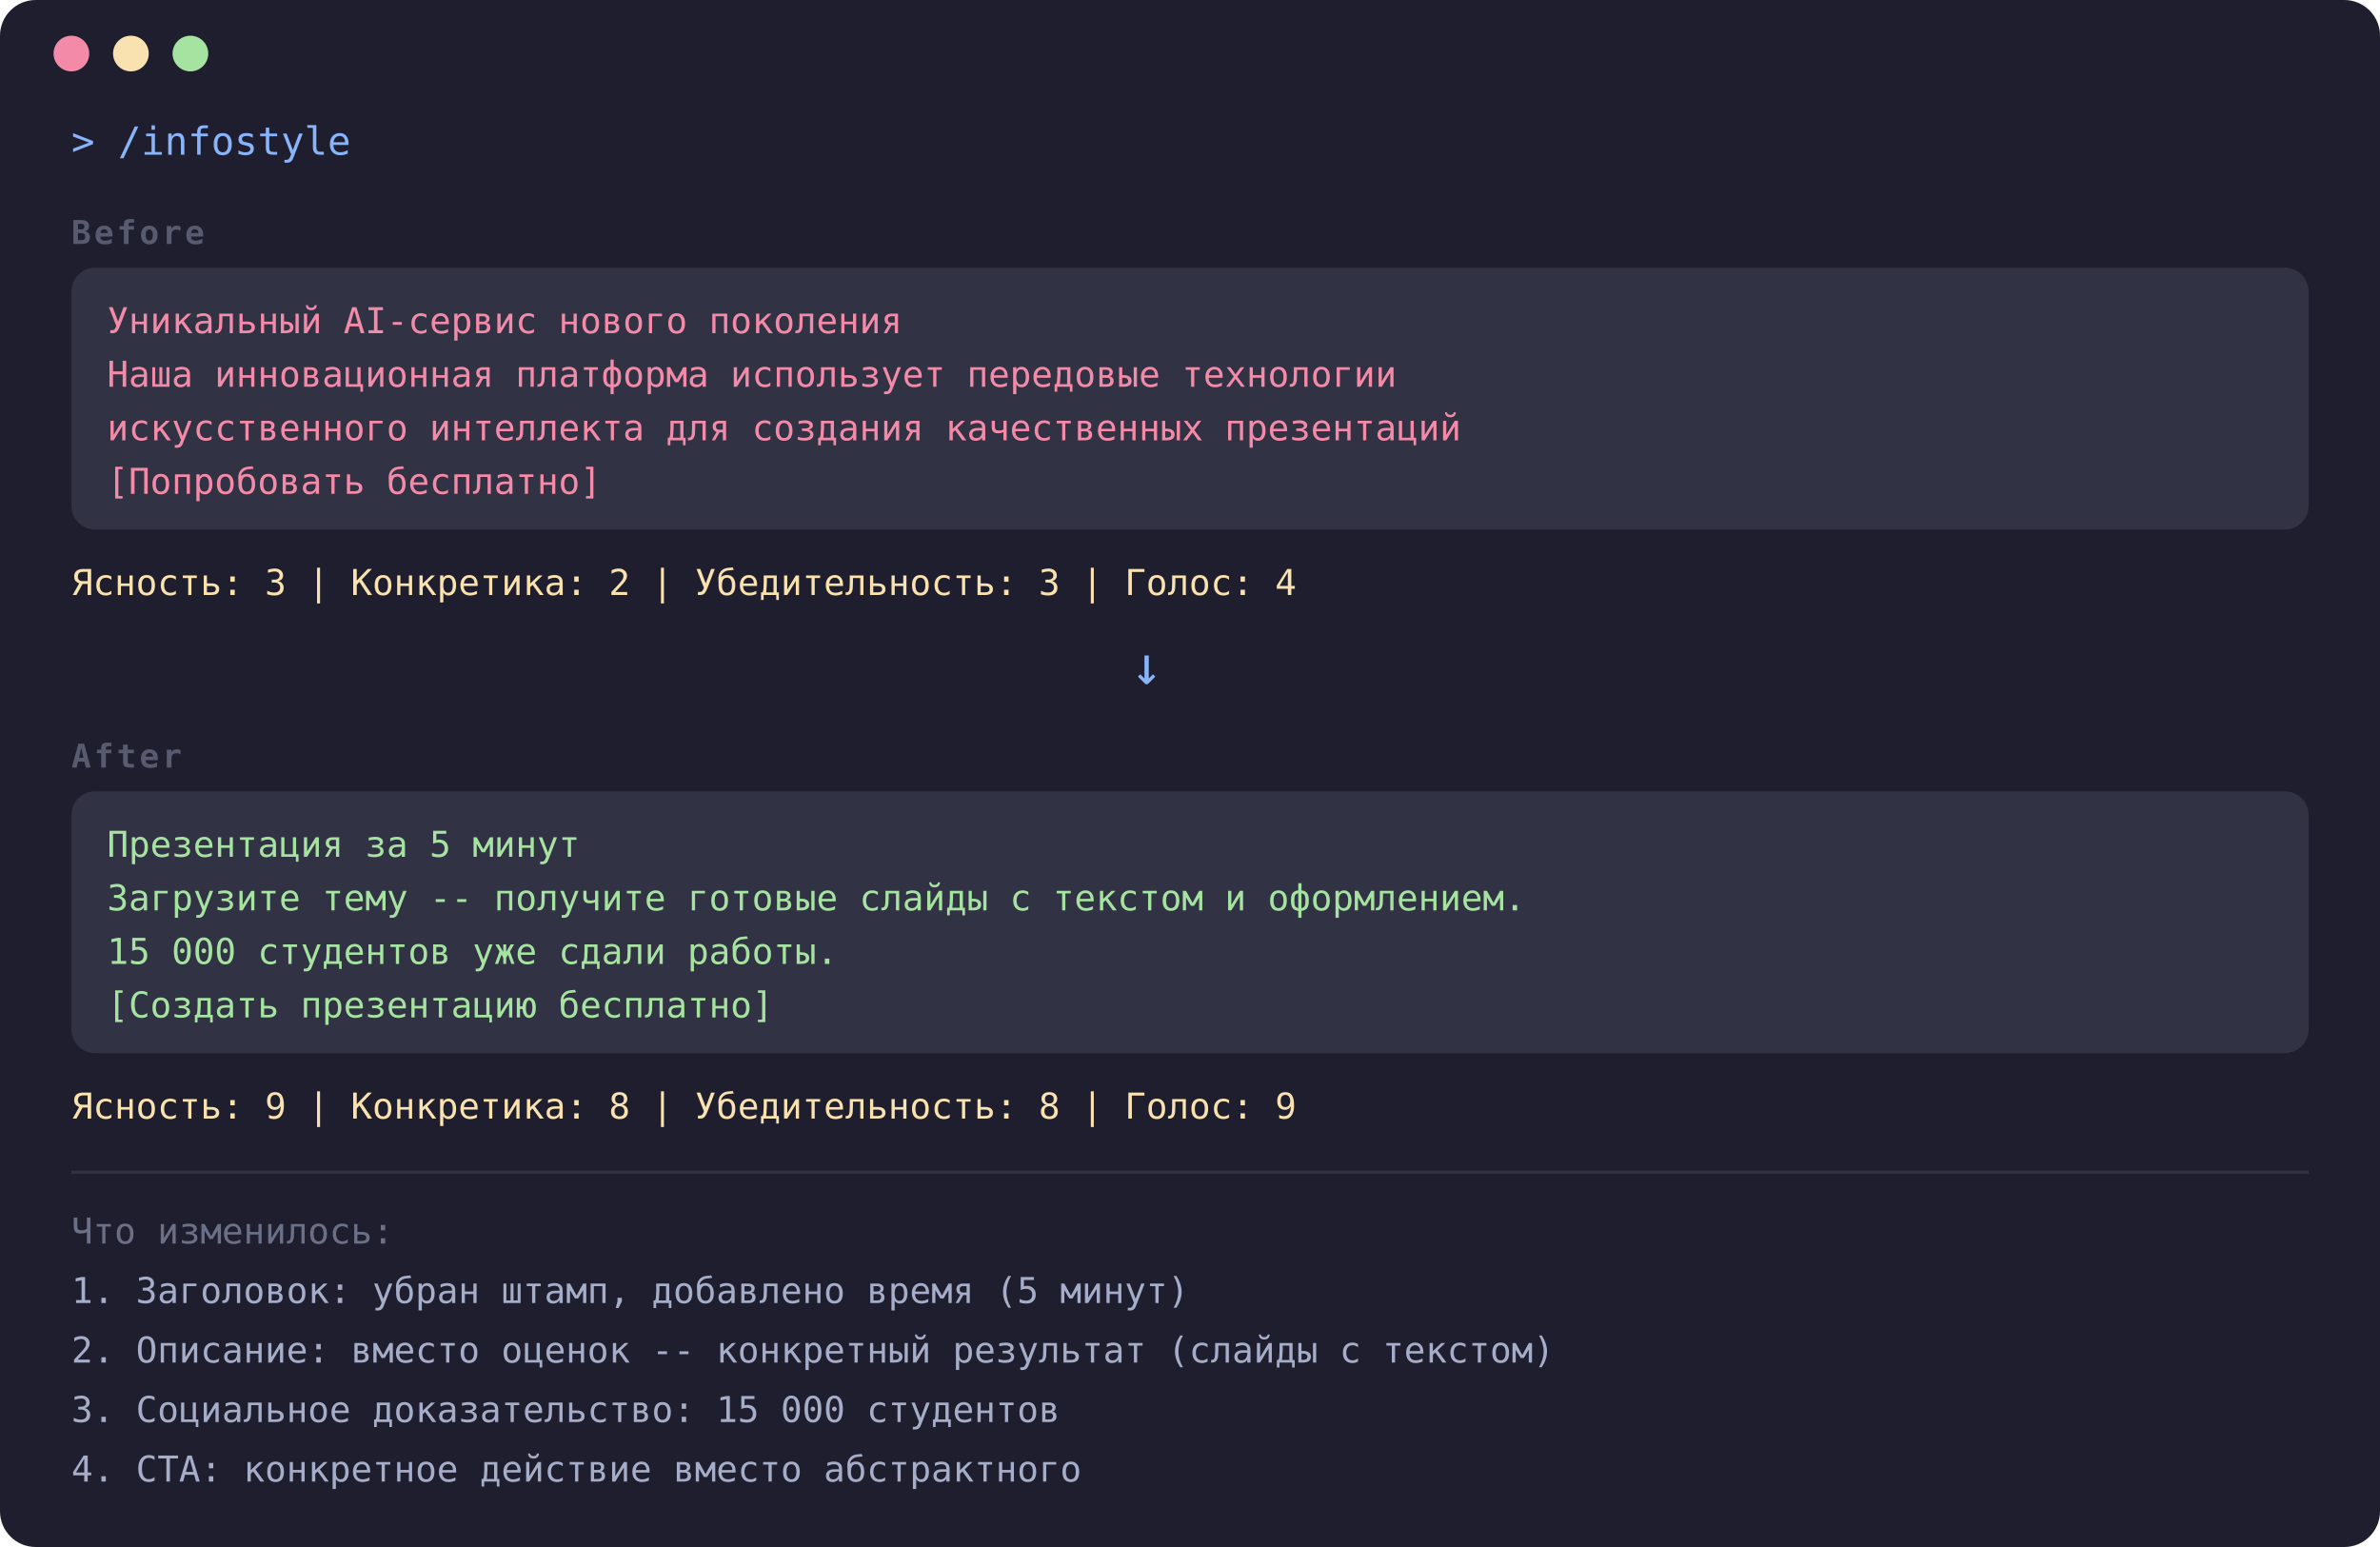
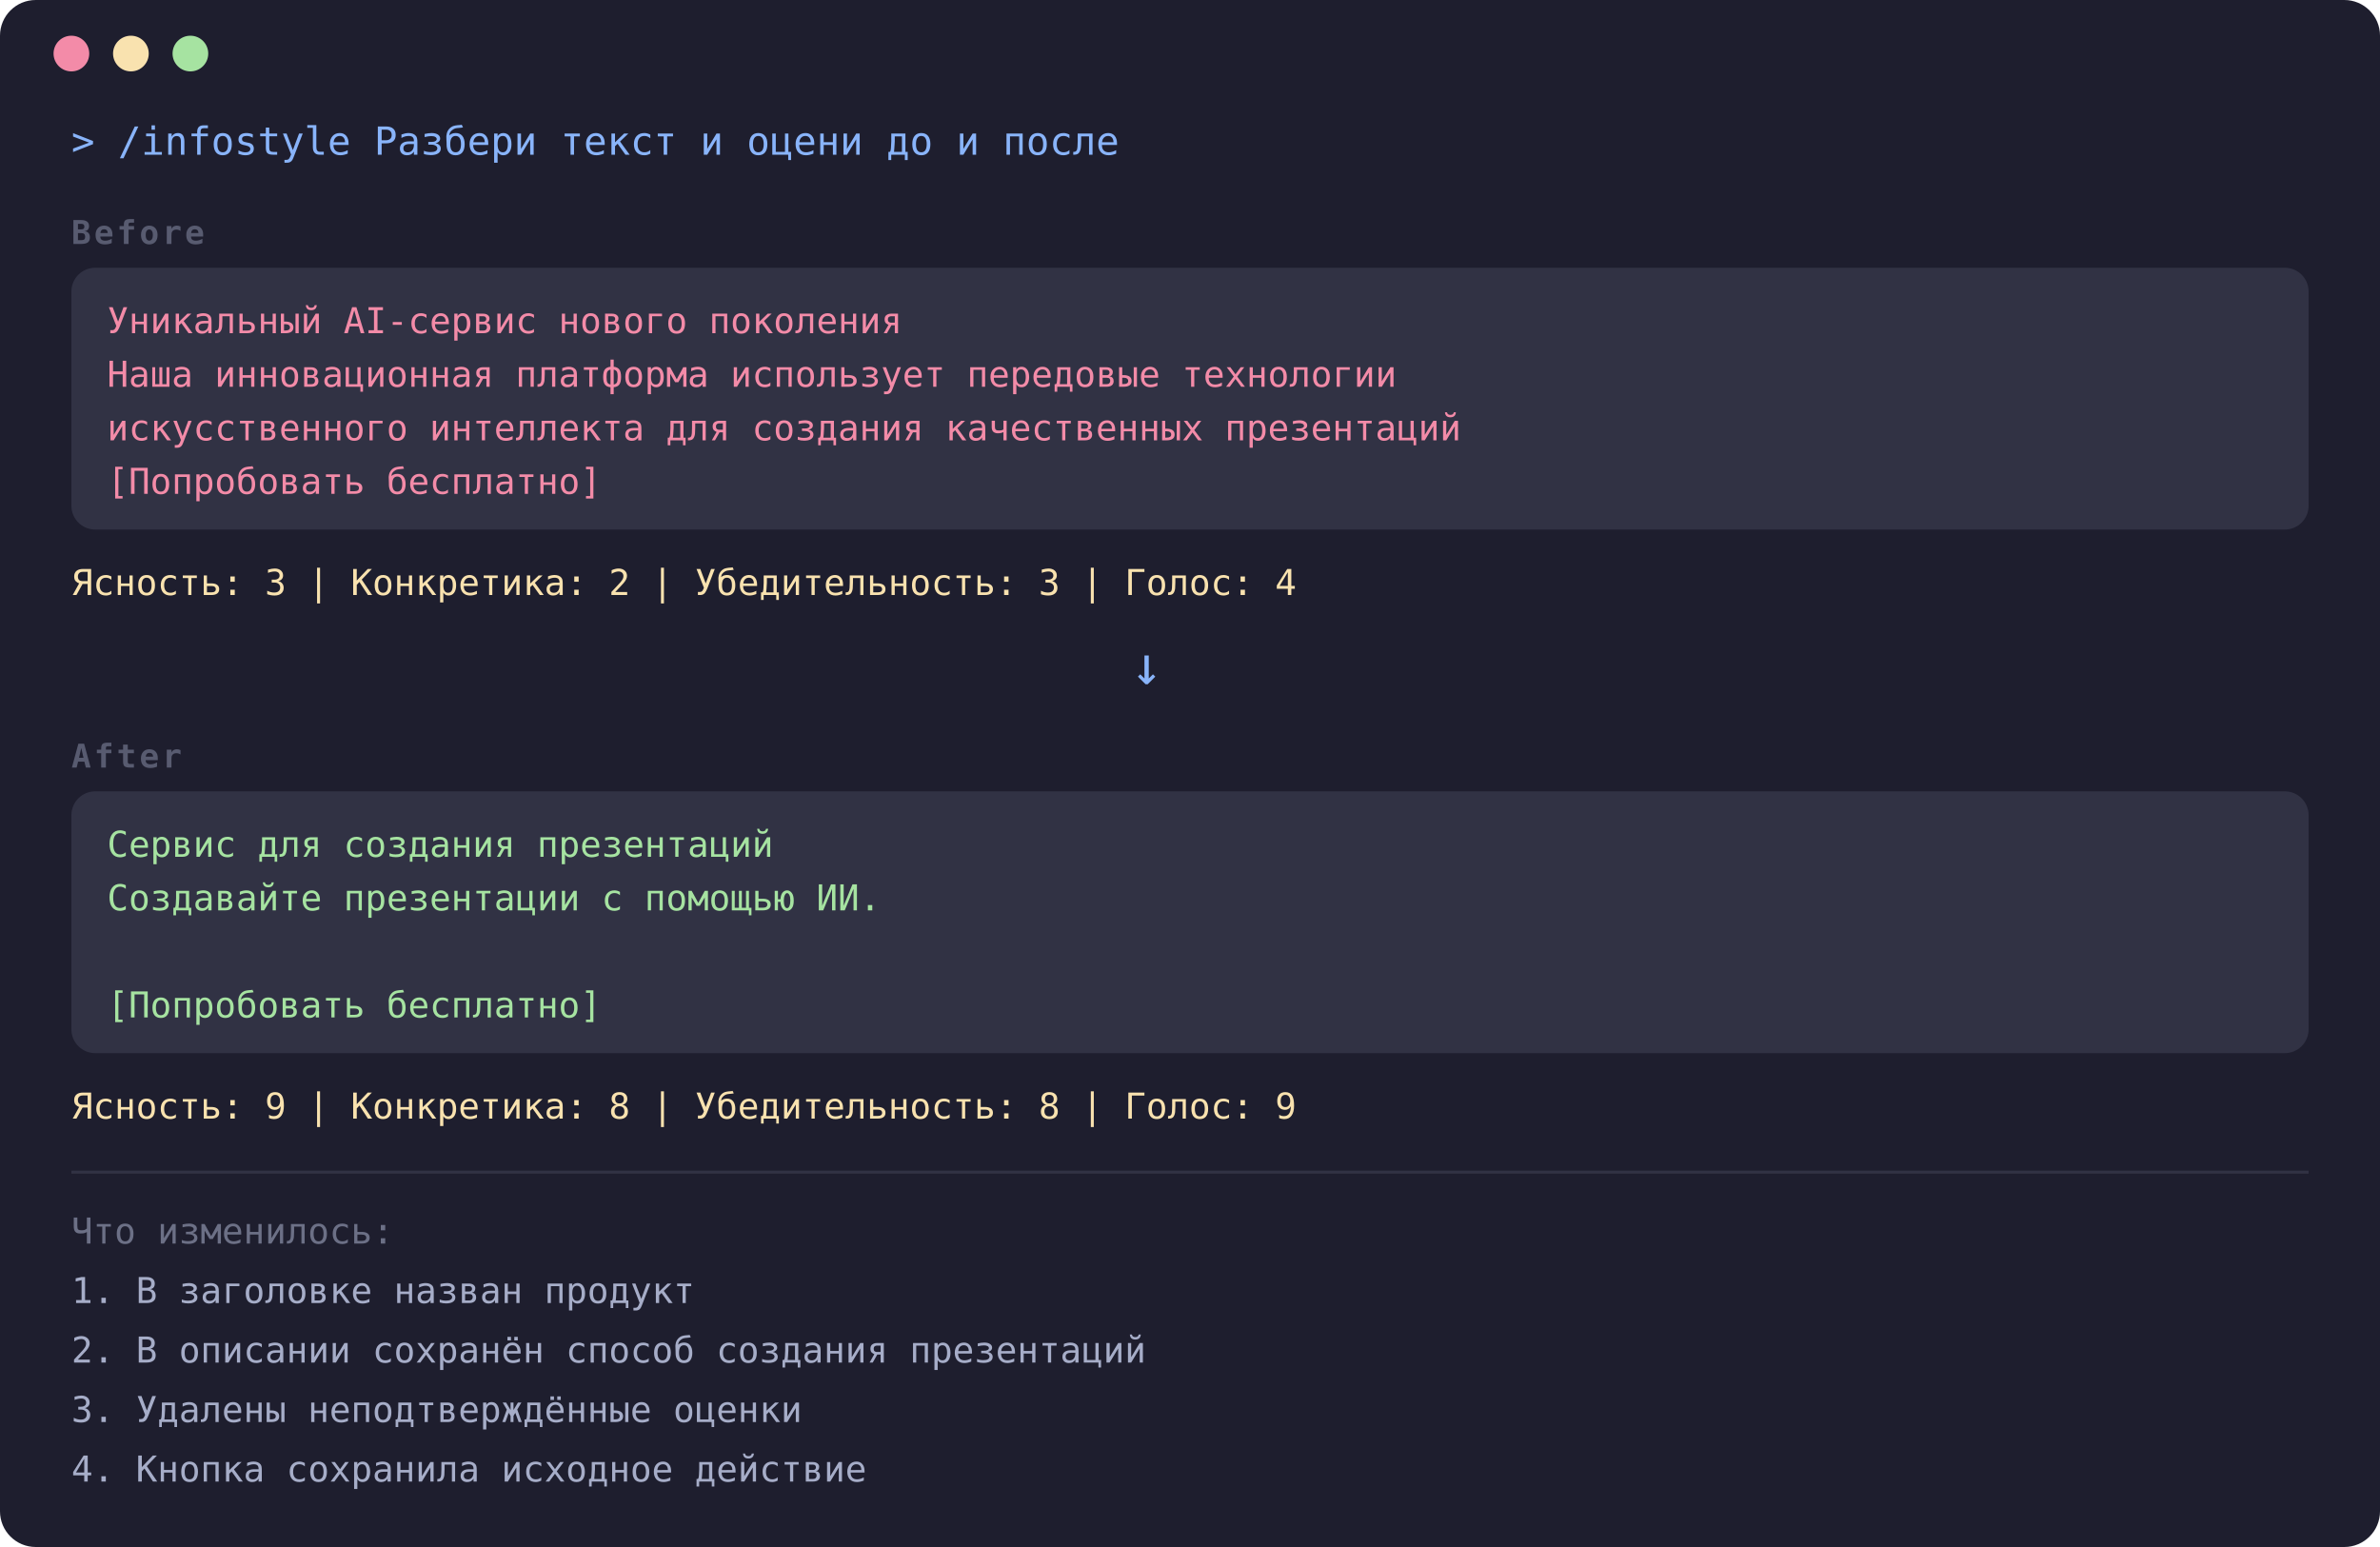
<svg xmlns="http://www.w3.org/2000/svg" width="800" height="520" fill="none">
  <style>
    .bg { fill: #1e1e2e; rx: 12; }
    .header { fill: #cdd6f4; font-family: 'SF Mono', 'Fira Code', monospace; font-size: 13px; font-weight: 600; }
    .prompt { fill: #89b4fa; font-family: 'SF Mono', 'Fira Code', monospace; font-size: 13px; }
    .text { fill: #a6adc8; font-family: 'SF Mono', 'Fira Code', monospace; font-size: 12px; }
    .label { fill: #585b70; font-family: 'SF Mono', 'Fira Code', monospace; font-size: 11px; font-weight: 600; text-transform: uppercase; letter-spacing: 1px; }
    .bad { fill: #f38ba8; font-family: 'SF Mono', 'Fira Code', monospace; font-size: 12px; }
    .good { fill: #a6e3a1; font-family: 'SF Mono', 'Fira Code', monospace; font-size: 12px; }
    .dim { fill: #6c7086; font-family: 'SF Mono', 'Fira Code', monospace; font-size: 12px; }
    .score { fill: #f9e2af; font-family: 'SF Mono', 'Fira Code', monospace; font-size: 12px; }
    .arrow { fill: #89b4fa; font-family: 'SF Mono', 'Fira Code', monospace; font-size: 18px; }
    .divider { stroke: #313244; stroke-width: 1; }
  </style>
  <rect class="bg" width="800" height="520" />
  <circle cx="24" cy="18" r="6" fill="#f38ba8" />
  <circle cx="44" cy="18" r="6" fill="#f9e2af" />
  <circle cx="64" cy="18" r="6" fill="#a6e3a1" />
-   <text class="prompt" x="24" y="52">&gt; /infostyle</text>
+   <text class="prompt" x="24" y="52">&gt; /infostyle Разбери текст и оцени до и после</text>
  <text class="label" x="24" y="82">Before</text>
  <rect x="24" y="90" width="752" height="88" rx="8" fill="#313244" />
  <text class="bad" x="36" y="112">Уникальный AI-сервис нового поколения</text>
  <text class="bad" x="36" y="130">Наша инновационная платформа использует передовые технологии</text>
  <text class="bad" x="36" y="148">искусственного интеллекта для создания качественных презентаций</text>
  <text class="bad" x="36" y="166">[Попробовать бесплатно]</text>
  <text class="score" x="24" y="200">Ясность: 3  |  Конкретика: 2  |  Убедительность: 3  |  Голос: 4</text>
  <text class="arrow" x="380" y="230">↓</text>
  <text class="label" x="24" y="258">After</text>
  <rect x="24" y="266" width="752" height="88" rx="8" fill="#313244" />
-   <text class="good" x="36" y="288">Презентация за 5 минут</text>
-   <text class="good" x="36" y="306">Загрузите тему -- получите готовые слайды с текстом и оформлением.</text>
-   <text class="good" x="36" y="324">15 000 студентов уже сдали работы.</text>
-   <text class="good" x="36" y="342">[Создать презентацию бесплатно]</text>
+   <text class="good" x="36" y="288">Сервис для создания презентаций</text>
+   <text class="good" x="36" y="306">Создавайте презентации с помощью ИИ.</text>
+   <text class="good" x="36" y="342">[Попробовать бесплатно]</text>
  <text class="score" x="24" y="376">Ясность: 9  |  Конкретика: 8  |  Убедительность: 8  |  Голос: 9</text>
  <line class="divider" x1="24" y1="394" x2="776" y2="394" />
  <text class="dim" x="24" y="418">Что изменилось:</text>
-   <text class="text" x="24" y="438">1. Заголовок: убран штамп, добавлено время (5 минут)</text>
-   <text class="text" x="24" y="458">2. Описание: вместо оценок -- конкретный результат (слайды с текстом)</text>
-   <text class="text" x="24" y="478">3. Социальное доказательство: 15 000 студентов</text>
-   <text class="text" x="24" y="498">4. CTA: конкретное действие вместо абстрактного</text>
+   <text class="text" x="24" y="438">1. В заголовке назван продукт</text>
+   <text class="text" x="24" y="458">2. В описании сохранён способ создания презентаций</text>
+   <text class="text" x="24" y="478">3. Удалены неподтверждённые оценки</text>
+   <text class="text" x="24" y="498">4. Кнопка сохранила исходное действие</text>
</svg>
